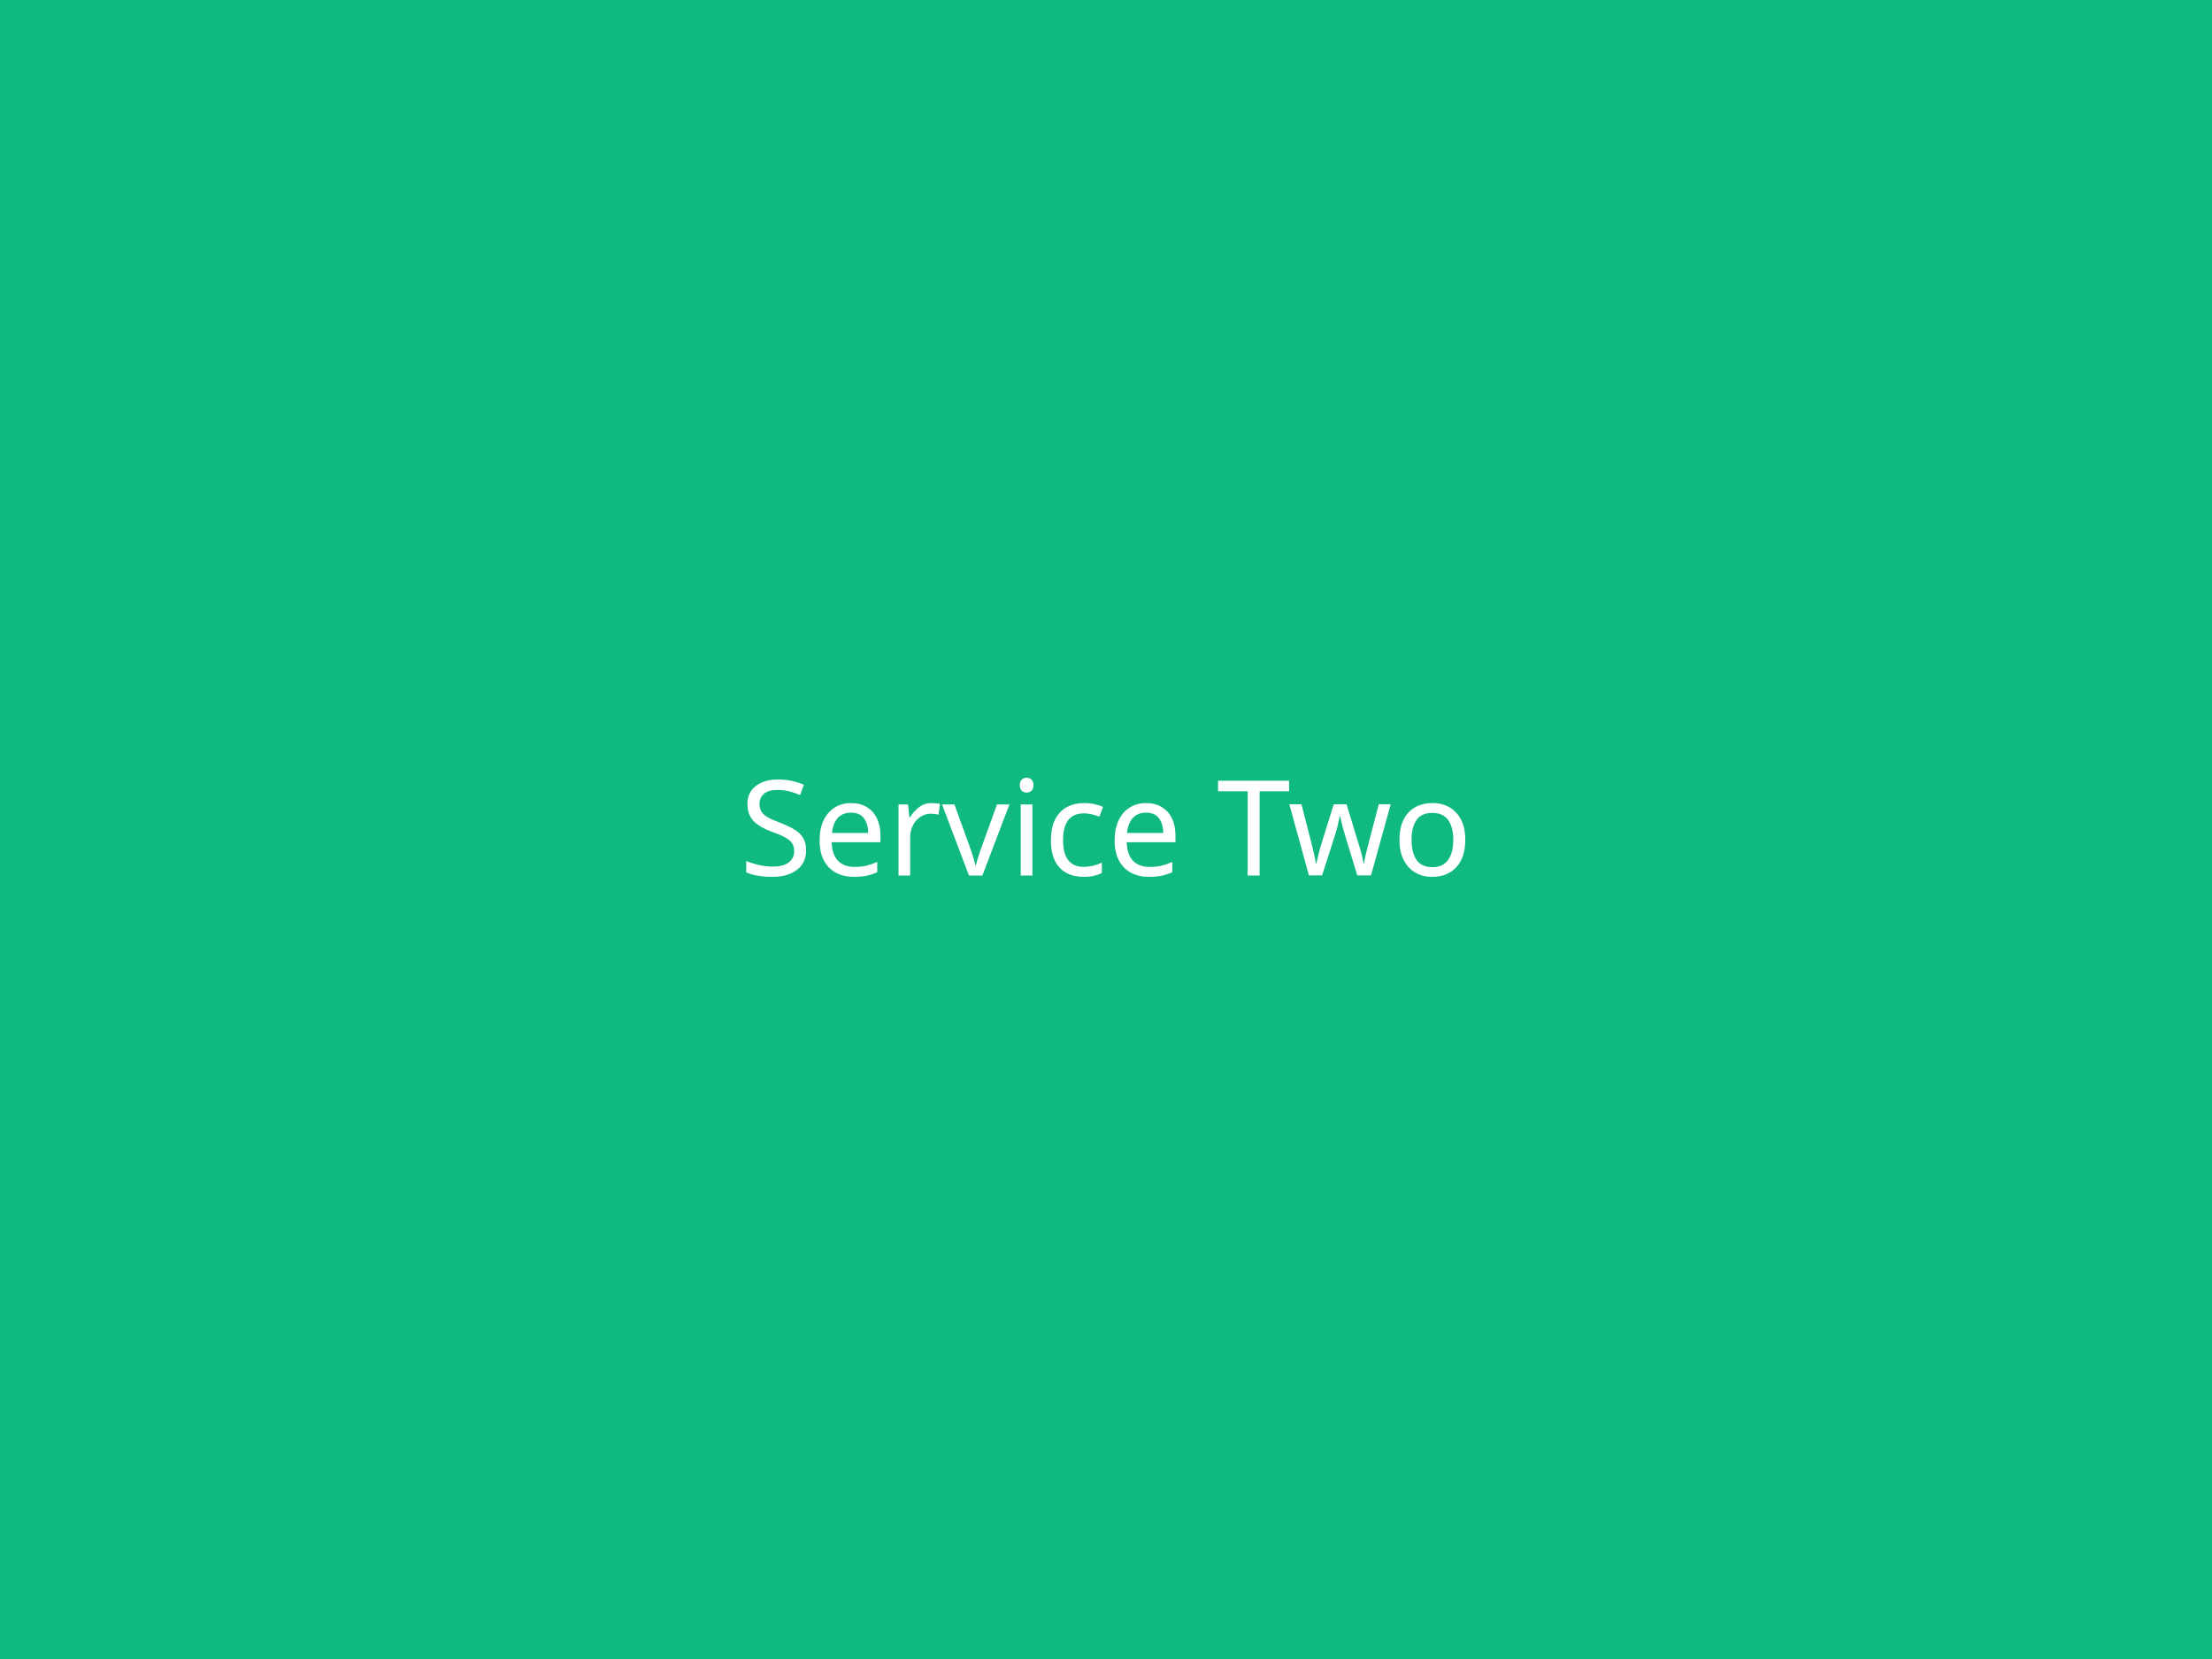
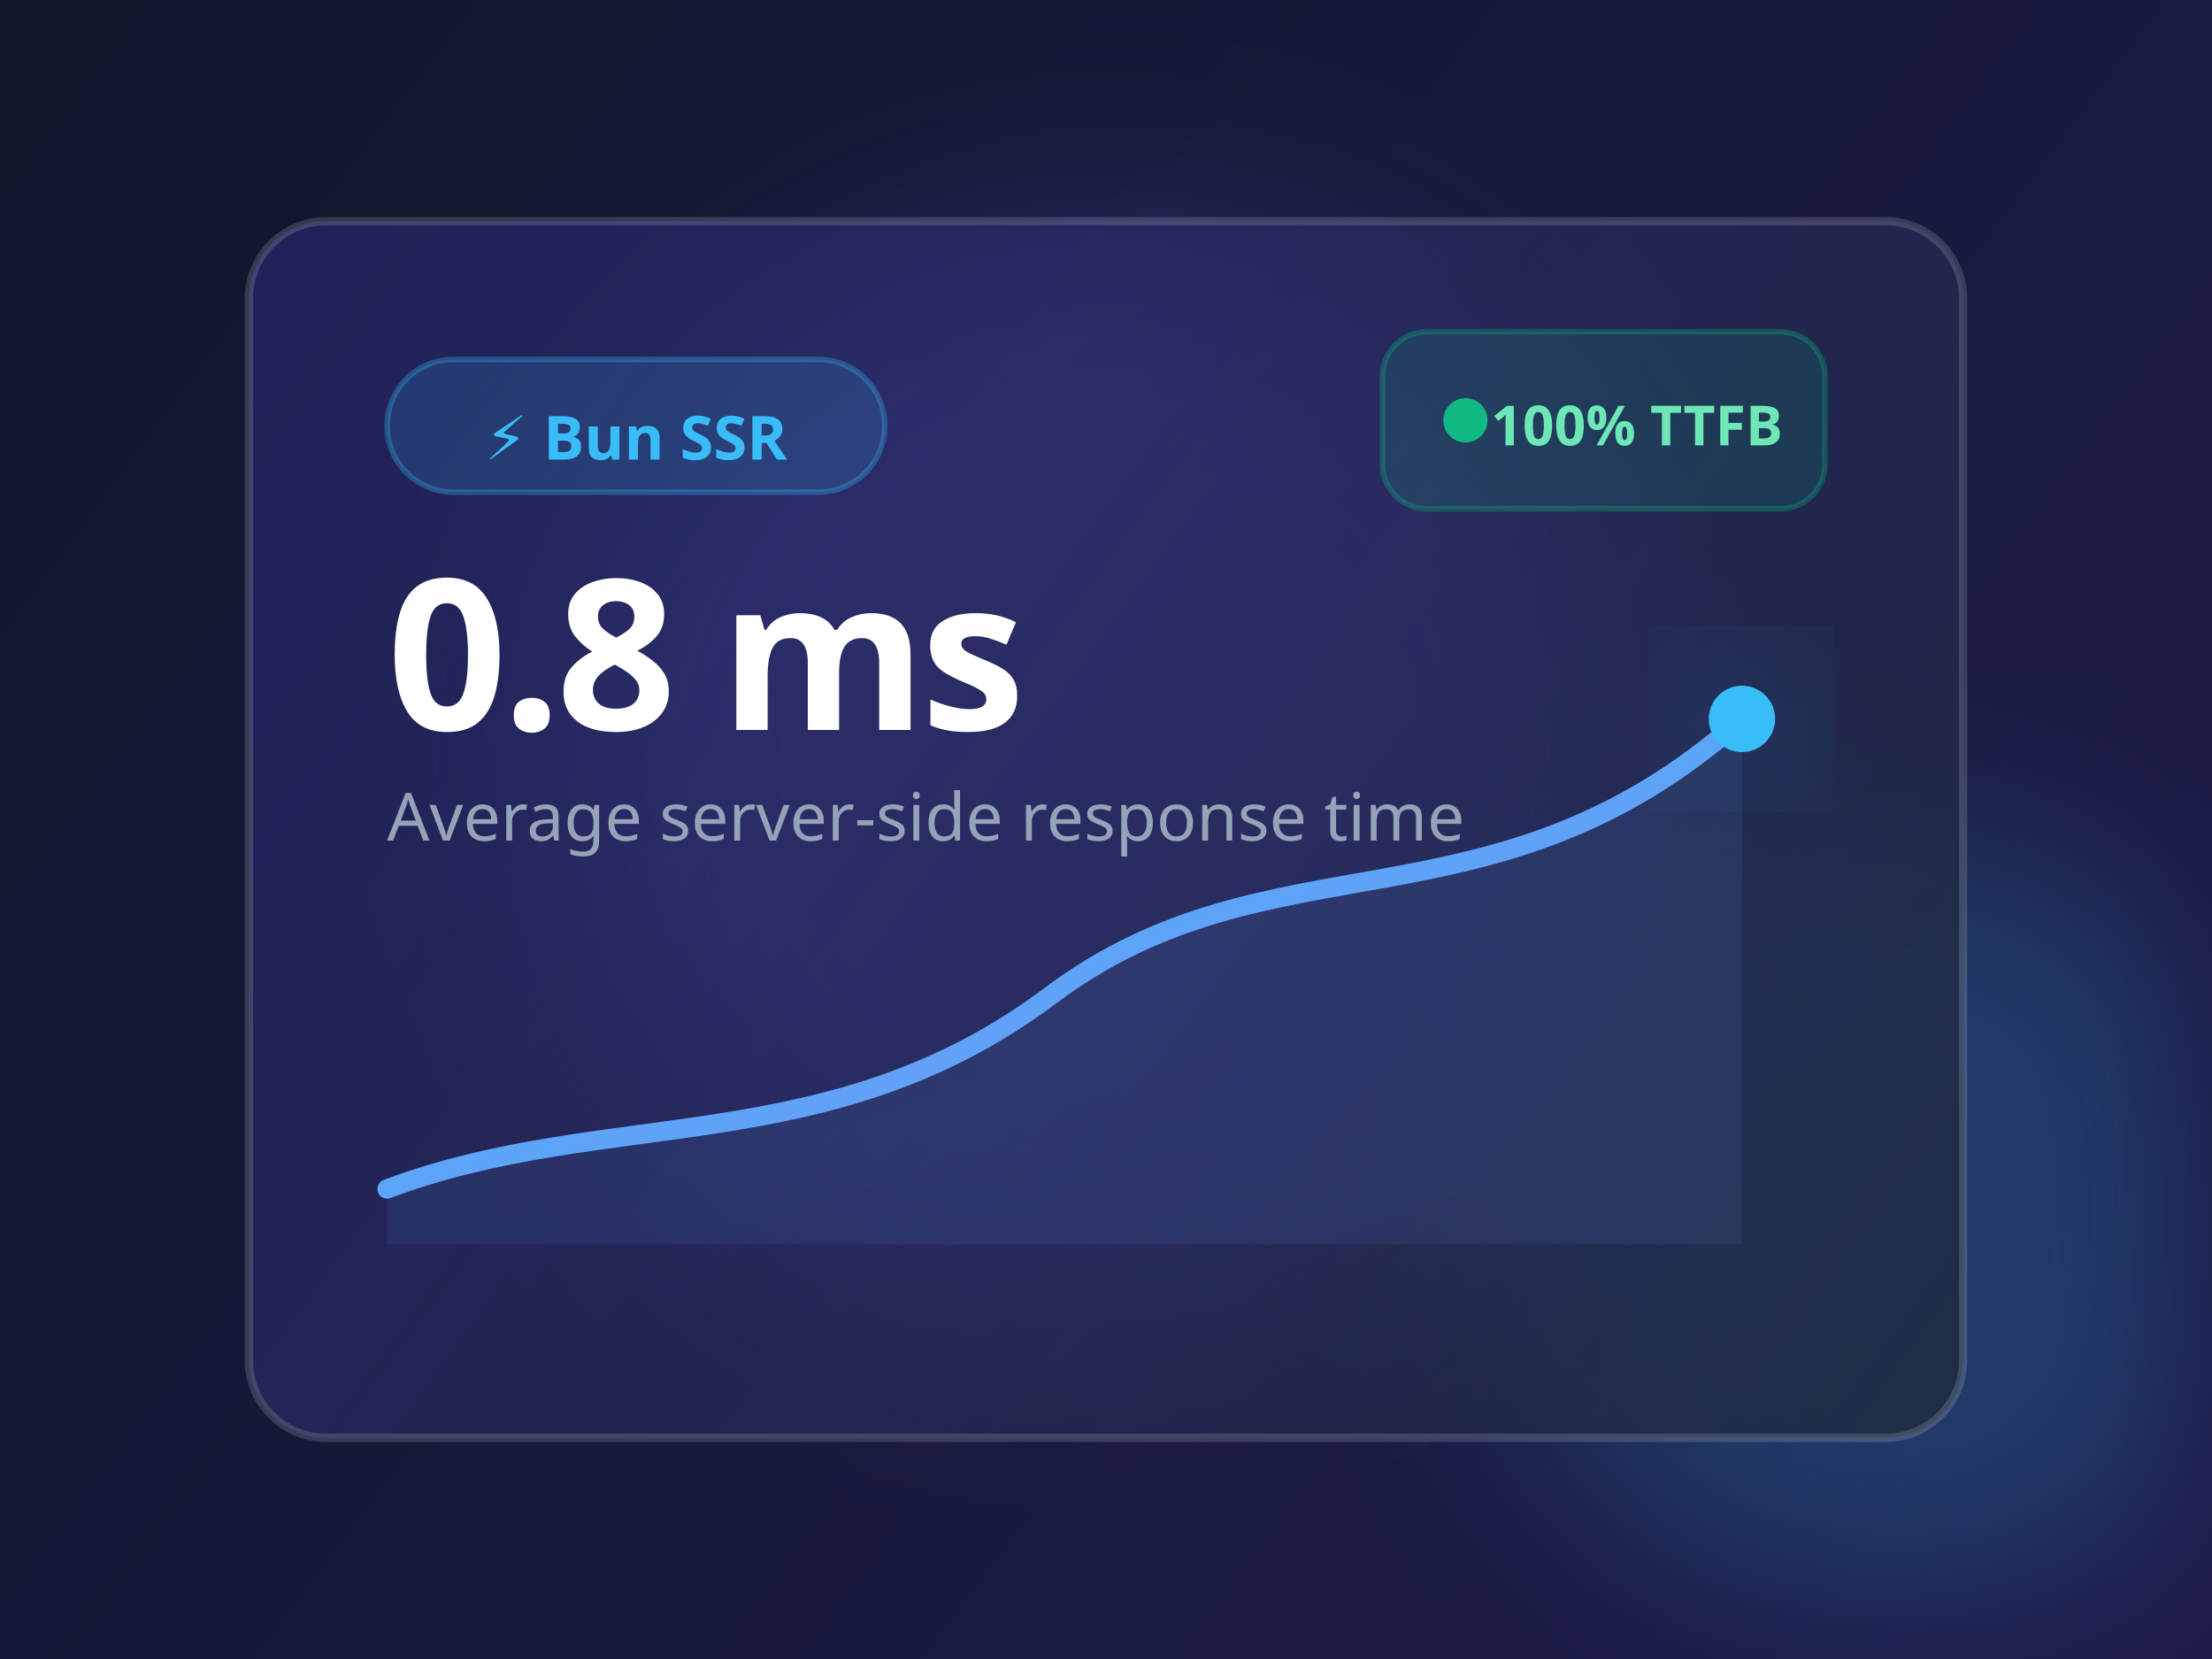
- <svg xmlns="http://www.w3.org/2000/svg" width="400" height="300" viewBox="0 0 400 300">
-   <rect width="400" height="300" fill="#10b981" />
-   <text x="200" y="150" font-family="sans-serif" font-size="24" fill="white" text-anchor="middle" dominant-baseline="middle">Service Two</text>
+ <svg xmlns="http://www.w3.org/2000/svg" width="400" height="300" viewBox="0 0 400 300" fill="none">
+   <defs>
+     <linearGradient id="bg2" x1="0" y1="0" x2="400" y2="300" gradientUnits="userSpaceOnUse">
+       <stop stop-color="#0F172A" />
+       <stop offset="1" stop-color="#1E1B4B" />
+     </linearGradient>
+     <linearGradient id="card2" x1="50" y1="40" x2="350" y2="260" gradientUnits="userSpaceOnUse">
+       <stop stop-color="#312E81" stop-opacity="0.5" />
+       <stop offset="1" stop-color="#1E293B" stop-opacity="0.8" />
+     </linearGradient>
+     <linearGradient id="speedGrad" x1="0" y1="0" x2="1" y2="1">
+       <stop stop-color="#38BDF8" />
+       <stop offset="1" stop-color="#818CF8" />
+     </linearGradient>
+     <filter id="glow2" x="-20%" y="-20%" width="140%" height="140%">
+       <feGaussianBlur stdDeviation="18" result="blur" />
+     </filter>
+   </defs>
+   <rect width="400" height="300" fill="url(#bg2)" />
+   <circle cx="200" cy="140" r="100" fill="#6366F1" opacity="0.25" filter="url(#glow2)" />
+   <circle cx="340" cy="220" r="70" fill="#38BDF8" opacity="0.2" filter="url(#glow2)" />
+   <rect x="45" y="40" width="310" height="220" rx="14" fill="url(#card2)" stroke="rgba(255,255,255,0.15)" stroke-width="1.5" />
+   <rect x="70" y="65" width="90" height="24" rx="12" fill="rgba(56,189,248,0.15)" stroke="rgba(56,189,248,0.3)" stroke-width="1" />
+   <text x="115" y="80" fill="#38BDF8" font-family="sans-serif" font-weight="bold" font-size="11" text-anchor="middle" dominant-baseline="middle">⚡ Bun SSR</text>
+   <text x="70" y="132" fill="#FFFFFF" font-family="sans-serif" font-weight="900" font-size="38" letter-spacing="-1">0.8 ms</text>
+   <text x="70" y="152" fill="#94A3B8" font-family="sans-serif" font-size="12">Average server-side response time</text>
+   <path d="M70 215 C110 200, 150 210, 190 180 C230 150, 270 170, 315 130" stroke="url(#speedGrad)" stroke-width="3.5" stroke-linecap="round" fill="none" />
+   <path d="M70 215 C110 200, 150 210, 190 180 C230 150, 270 170, 315 130 V225 H70 Z" fill="url(#speedGrad)" opacity="0.1" />
+   <circle cx="315" cy="130" r="6" fill="#38BDF8" />
+   <circle cx="315" cy="130" r="12" fill="#38BDF8" opacity="0.4" filter="url(#glow2)" />
+   <g transform="translate(250, 60)">
+     <rect width="80" height="32" rx="8" fill="rgba(16,185,129,0.15)" stroke="rgba(16,185,129,0.3)" stroke-width="1" />
+     <circle cx="15" cy="16" r="4" fill="#10B981" />
+     <text x="46" y="17" fill="#6EE7B7" font-family="sans-serif" font-weight="bold" font-size="10" text-anchor="middle" dominant-baseline="middle">100% TTFB</text>
+   </g>
</svg>
